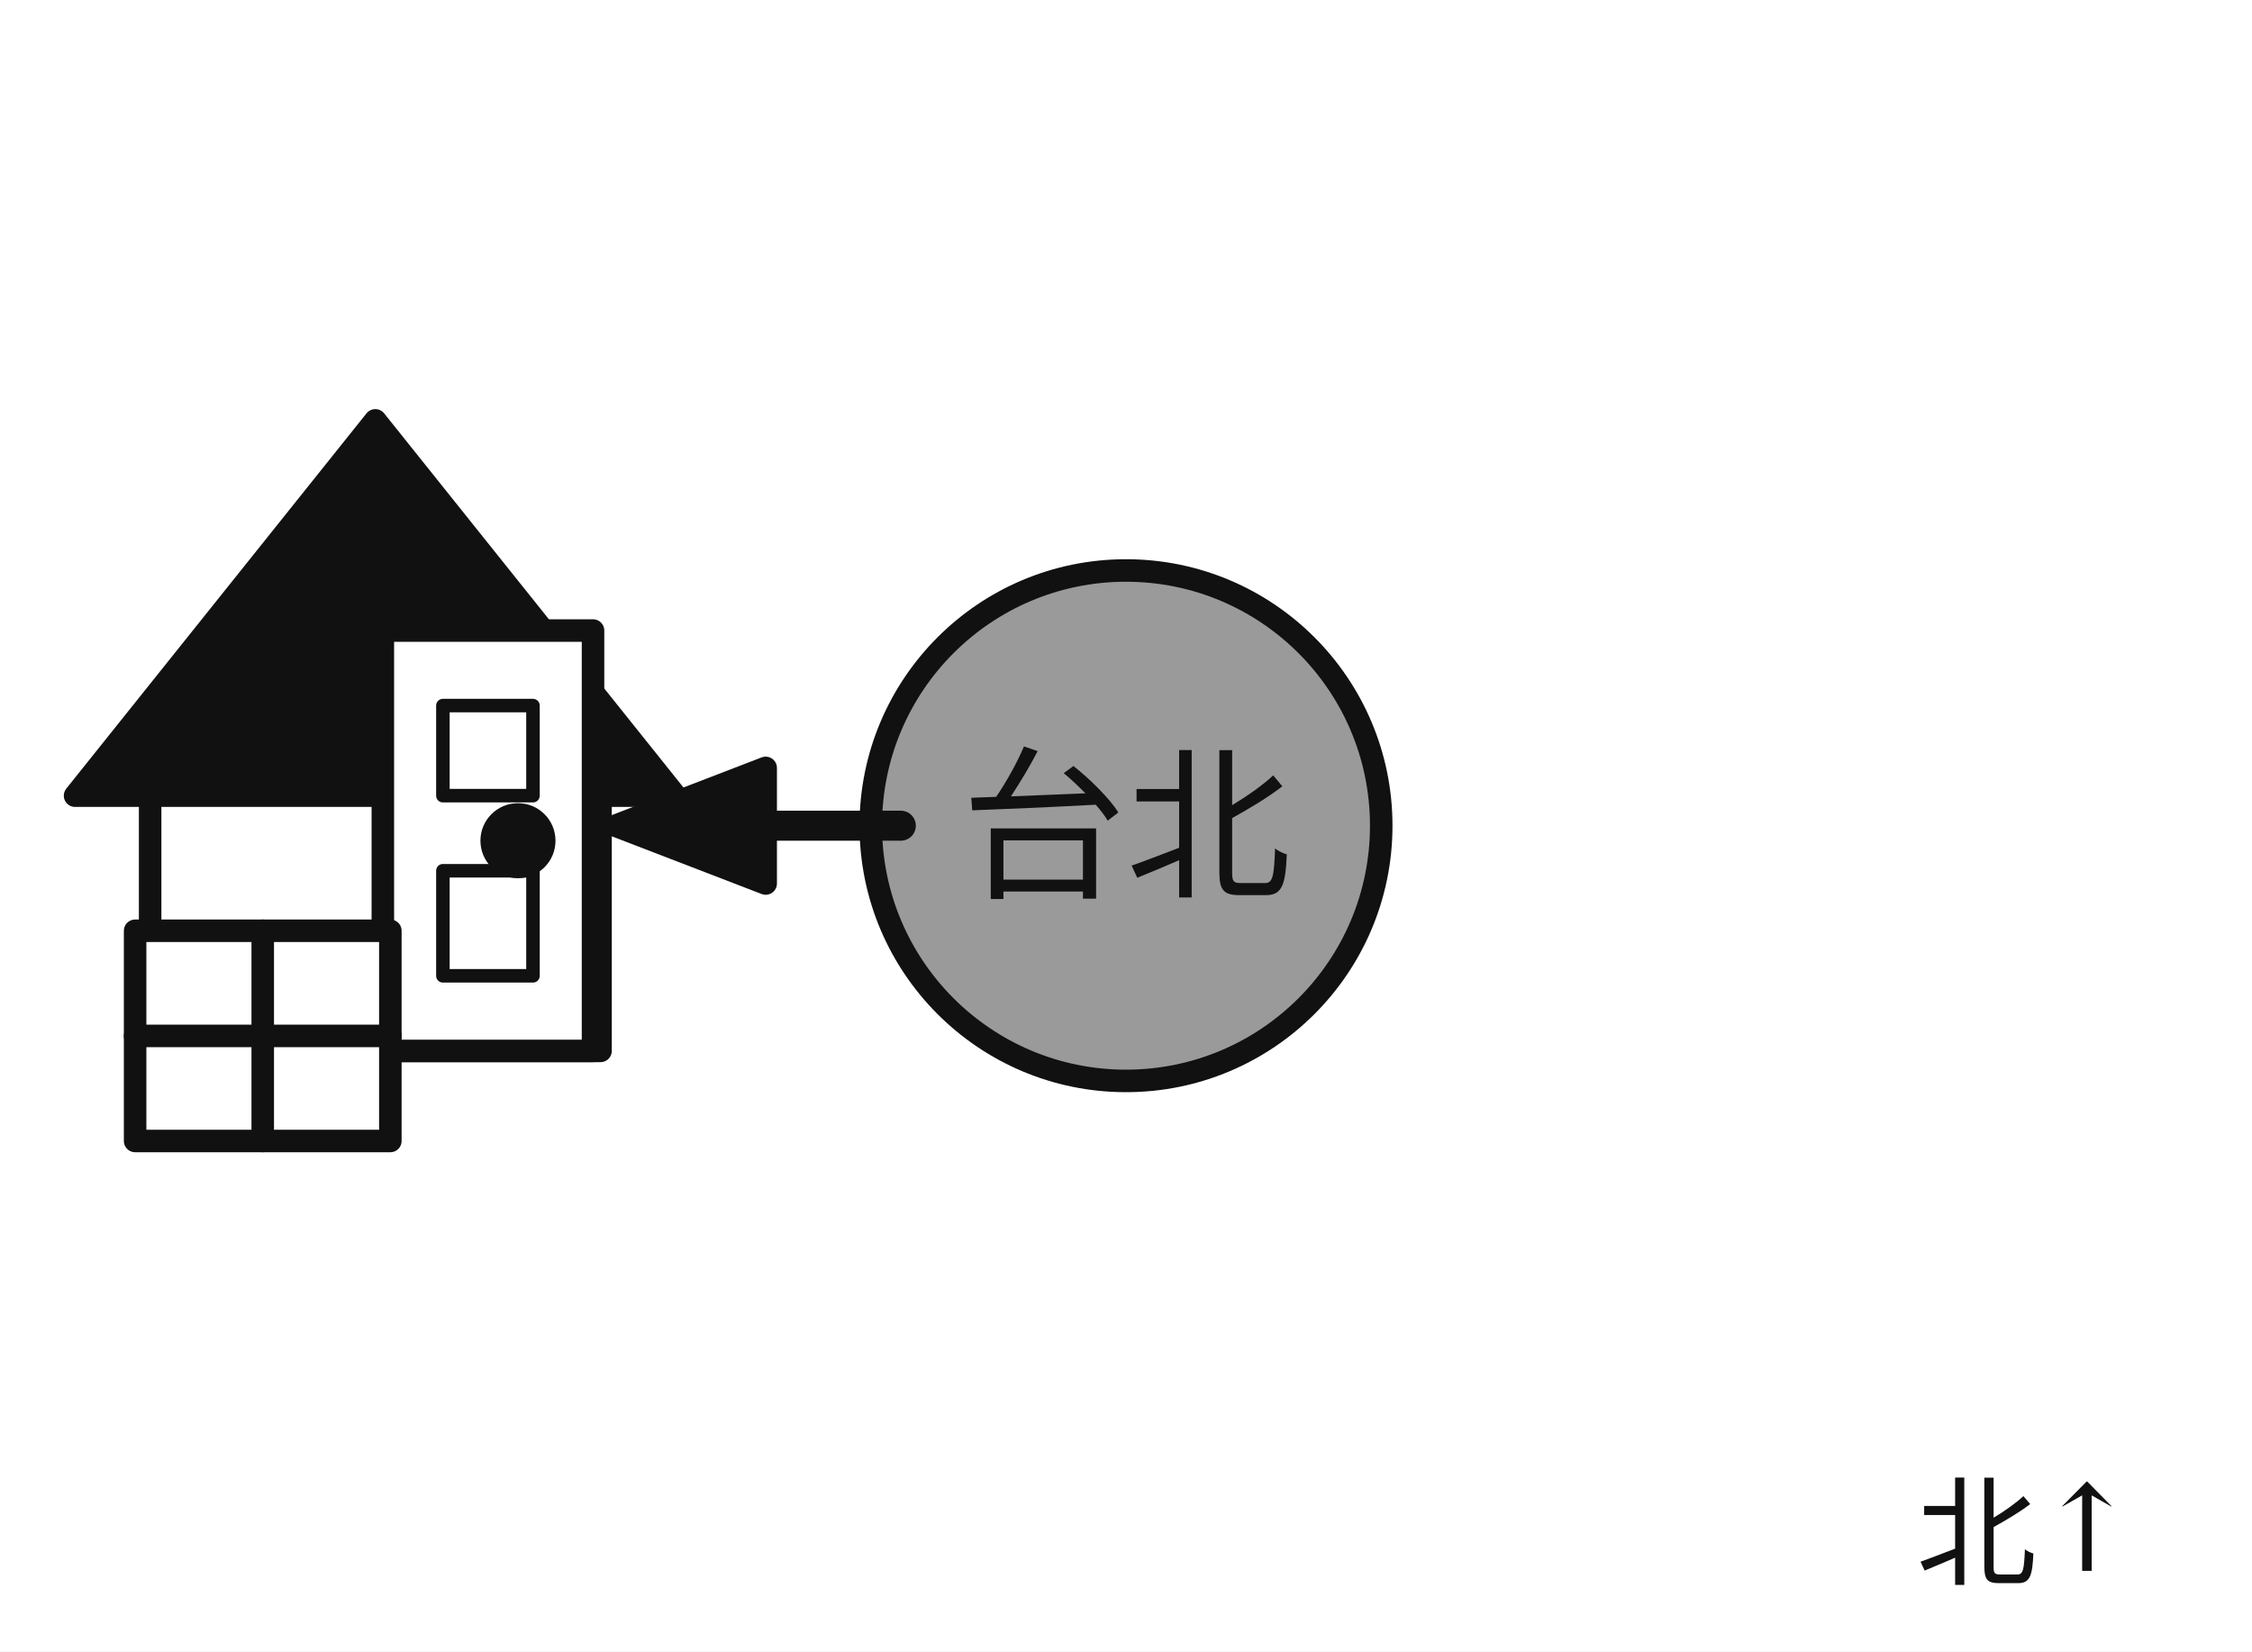
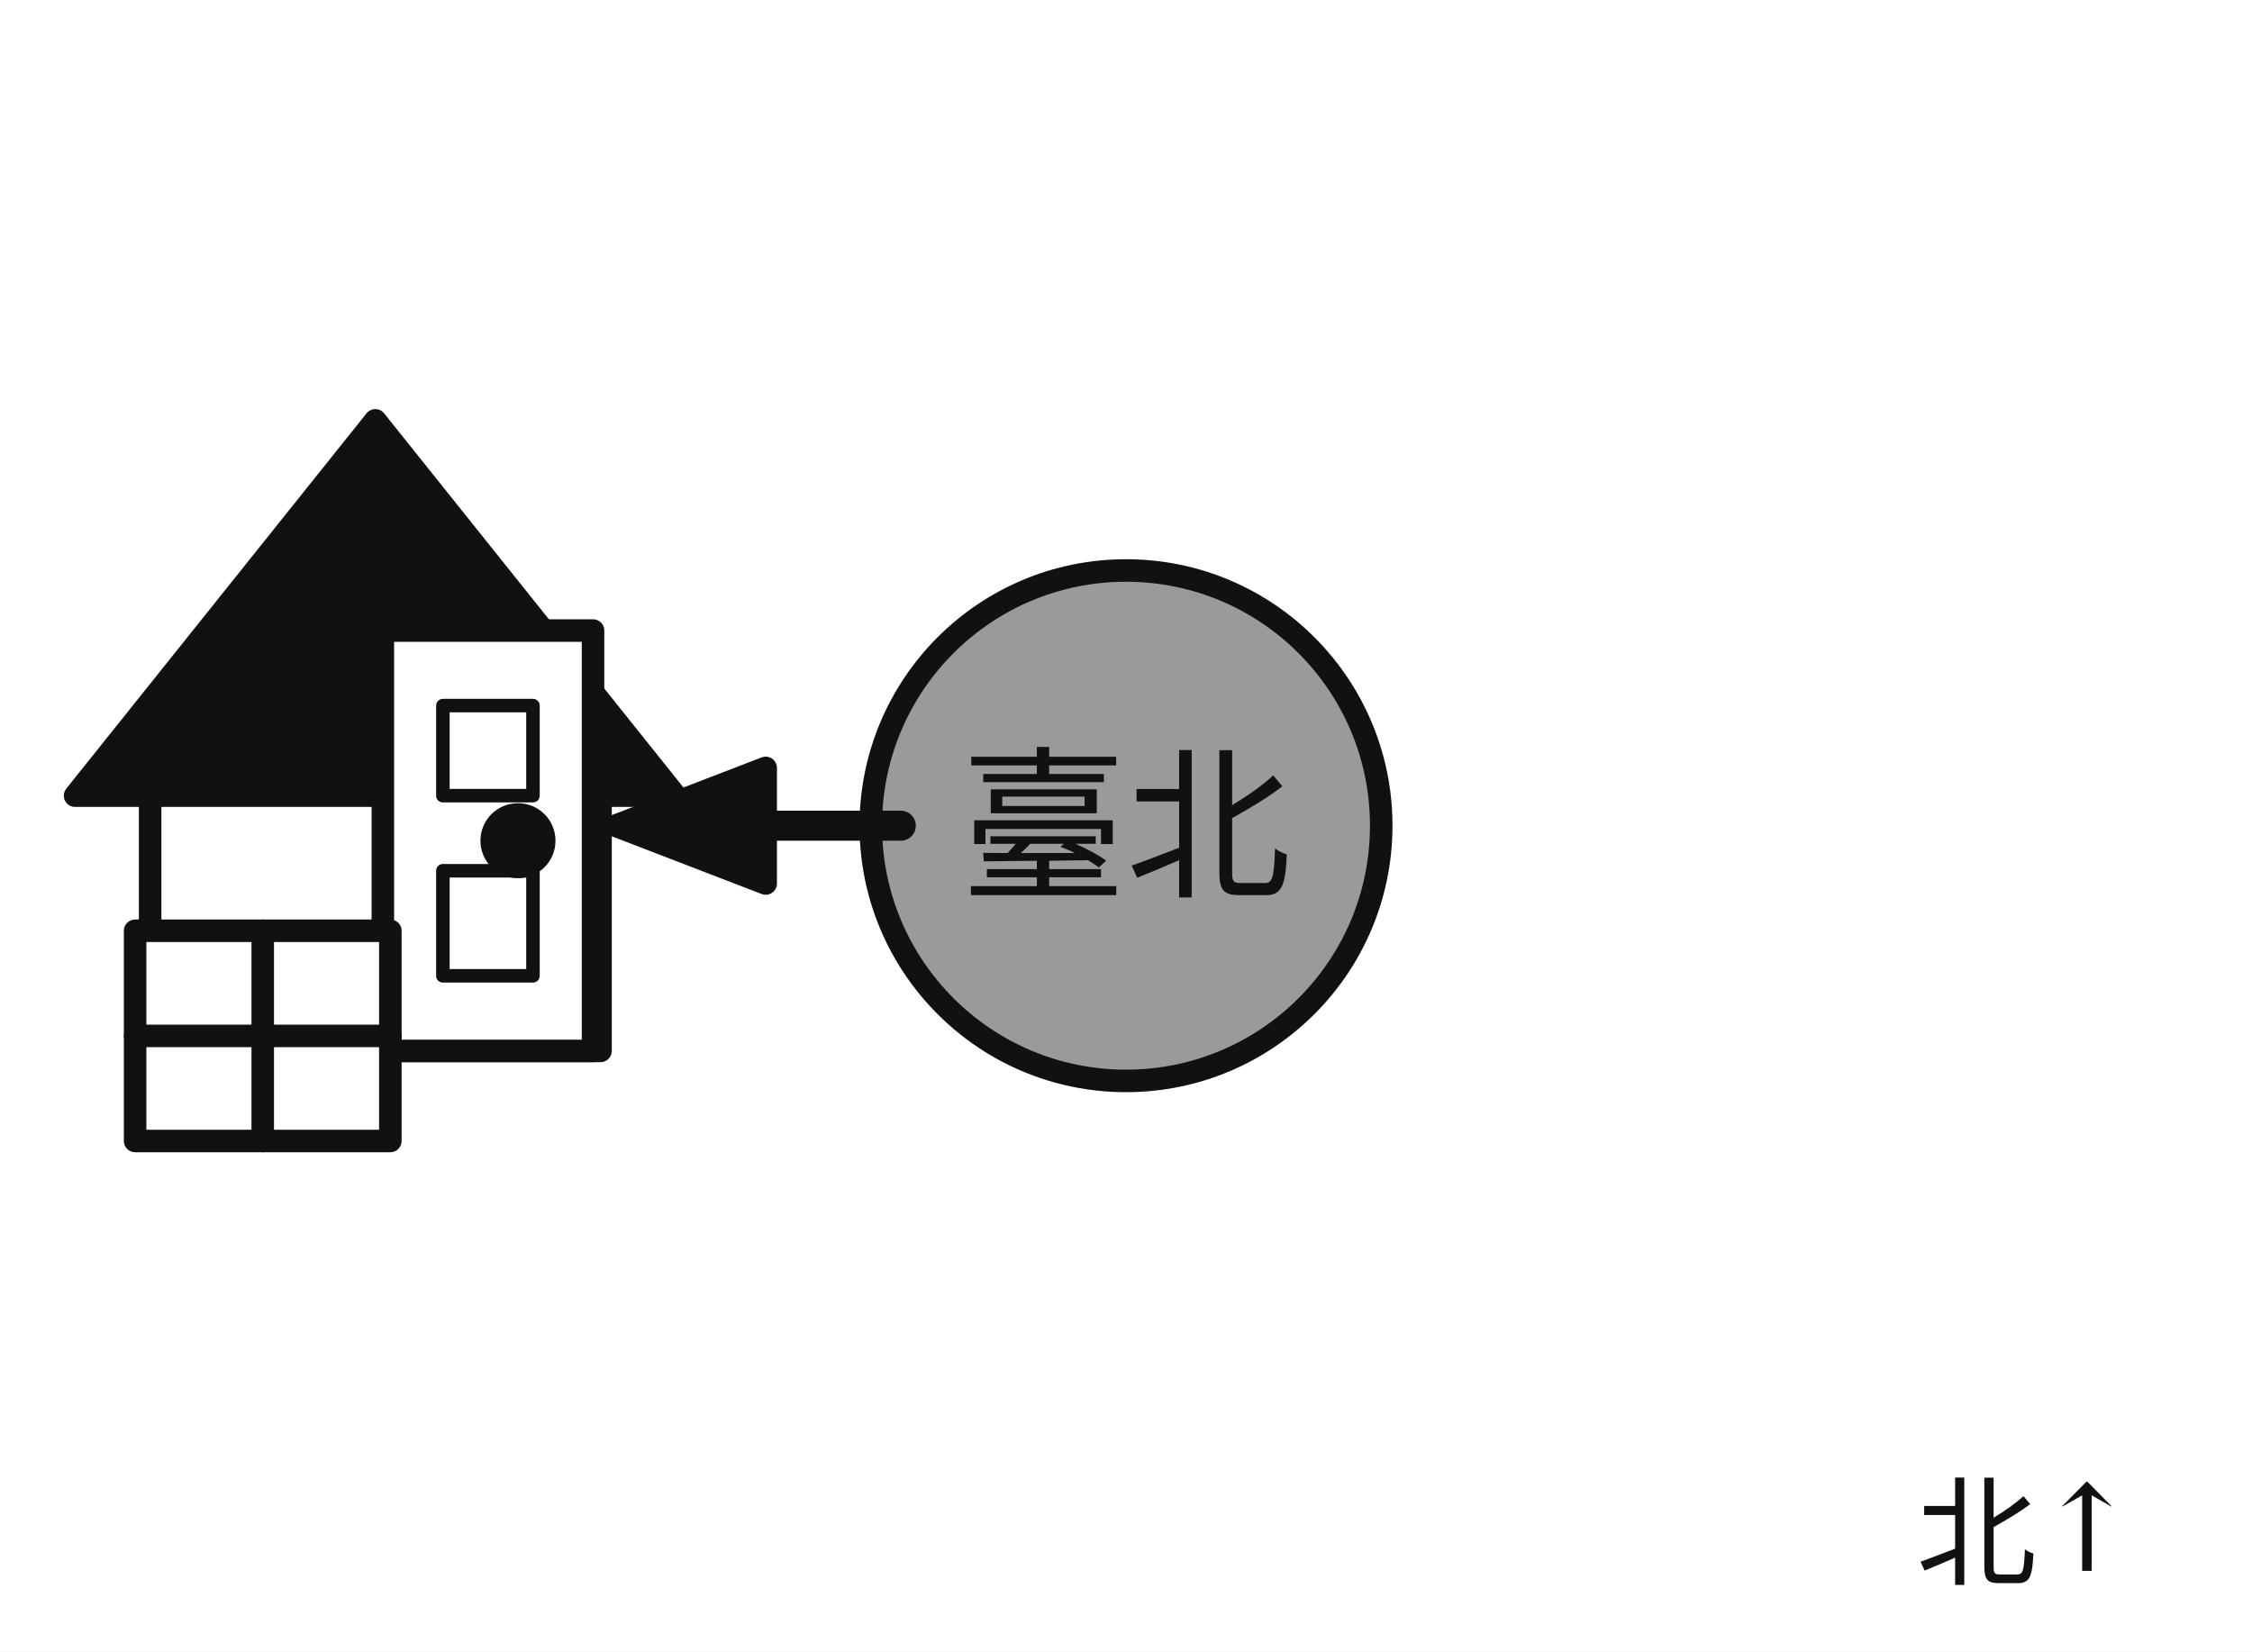
<svg xmlns="http://www.w3.org/2000/svg" viewBox="0 0 300 220">
  <style>.g{fill:none;stroke:#111;stroke-width:3;stroke-linecap:round;stroke-linejoin:round}.p{fill:#fff;stroke:#111;stroke-width:3;stroke-linejoin:round;stroke-linecap:round}.h{fill:#111;stroke:#111;stroke-width:3;stroke-linejoin:round;stroke-linecap:round}.a{fill:#9a9a9a;stroke:#111;stroke-width:3;stroke-linejoin:round;stroke-linecap:round}.t{fill:none;stroke:#111;stroke-width:1.8;stroke-linecap:round;stroke-linejoin:round}.w{fill:none;stroke:#fff;stroke-width:2.2;stroke-linecap:round}.m{fill:#d8342c;stroke:#111;stroke-width:3;stroke-linejoin:round}.hijau{fill:#3a9d4a;stroke:#111;stroke-width:3;stroke-linejoin:round}.biru{fill:#2f6fd6;stroke:#111;stroke-width:3;stroke-linejoin:round}.kuning{fill:#f2c230;stroke:#111;stroke-width:3;stroke-linejoin:round}.birutua{fill:#1c3470;stroke:#111;stroke-width:3;stroke-linejoin:round}.n{fill:#fff;stroke:none}text{font-family:'DFKai-SB','BiauKai','Kaiti TC','Noto Serif TC',serif;fill:#111}.d{font-family:'Segoe UI',Roboto,Arial,sans-serif;font-weight:700}</style>
  <rect width="300" height="220" fill="#fff" />
  <circle class="a" cx="150" cy="110" r="34" />
-   <text x="150" y="118" font-size="22" text-anchor="middle">台北</text>
+   <text x="150" y="118" font-size="22" text-anchor="middle">臺北</text>
  <polygon class="h" points="10,106 50,56 90,106" />
  <rect class="p" x="20" y="106" width="60" height="34" rx="0" />
  <rect class="p" x="51" y="84" width="28" height="56" rx="0" />
  <rect class="t" x="59" y="94" width="12" height="12" rx="0" />
  <rect class="t" x="59" y="116" width="12" height="14" rx="0" />
  <circle class="h" cx="69" cy="112" r="3.5" />
  <rect class="p" x="18" y="124" width="34" height="28" rx="0" />
  <polyline class="g" points="35,124 35,152" />
  <polyline class="g" points="18,138 52,138" />
  <polyline class="g" points="120,110 88,110" style="stroke-width:4" />
  <polygon class="h" points="82,110 102,102.3 102,117.7" />
  <text x="270" y="210" font-size="16" text-anchor="middle">北↑</text>
</svg>
